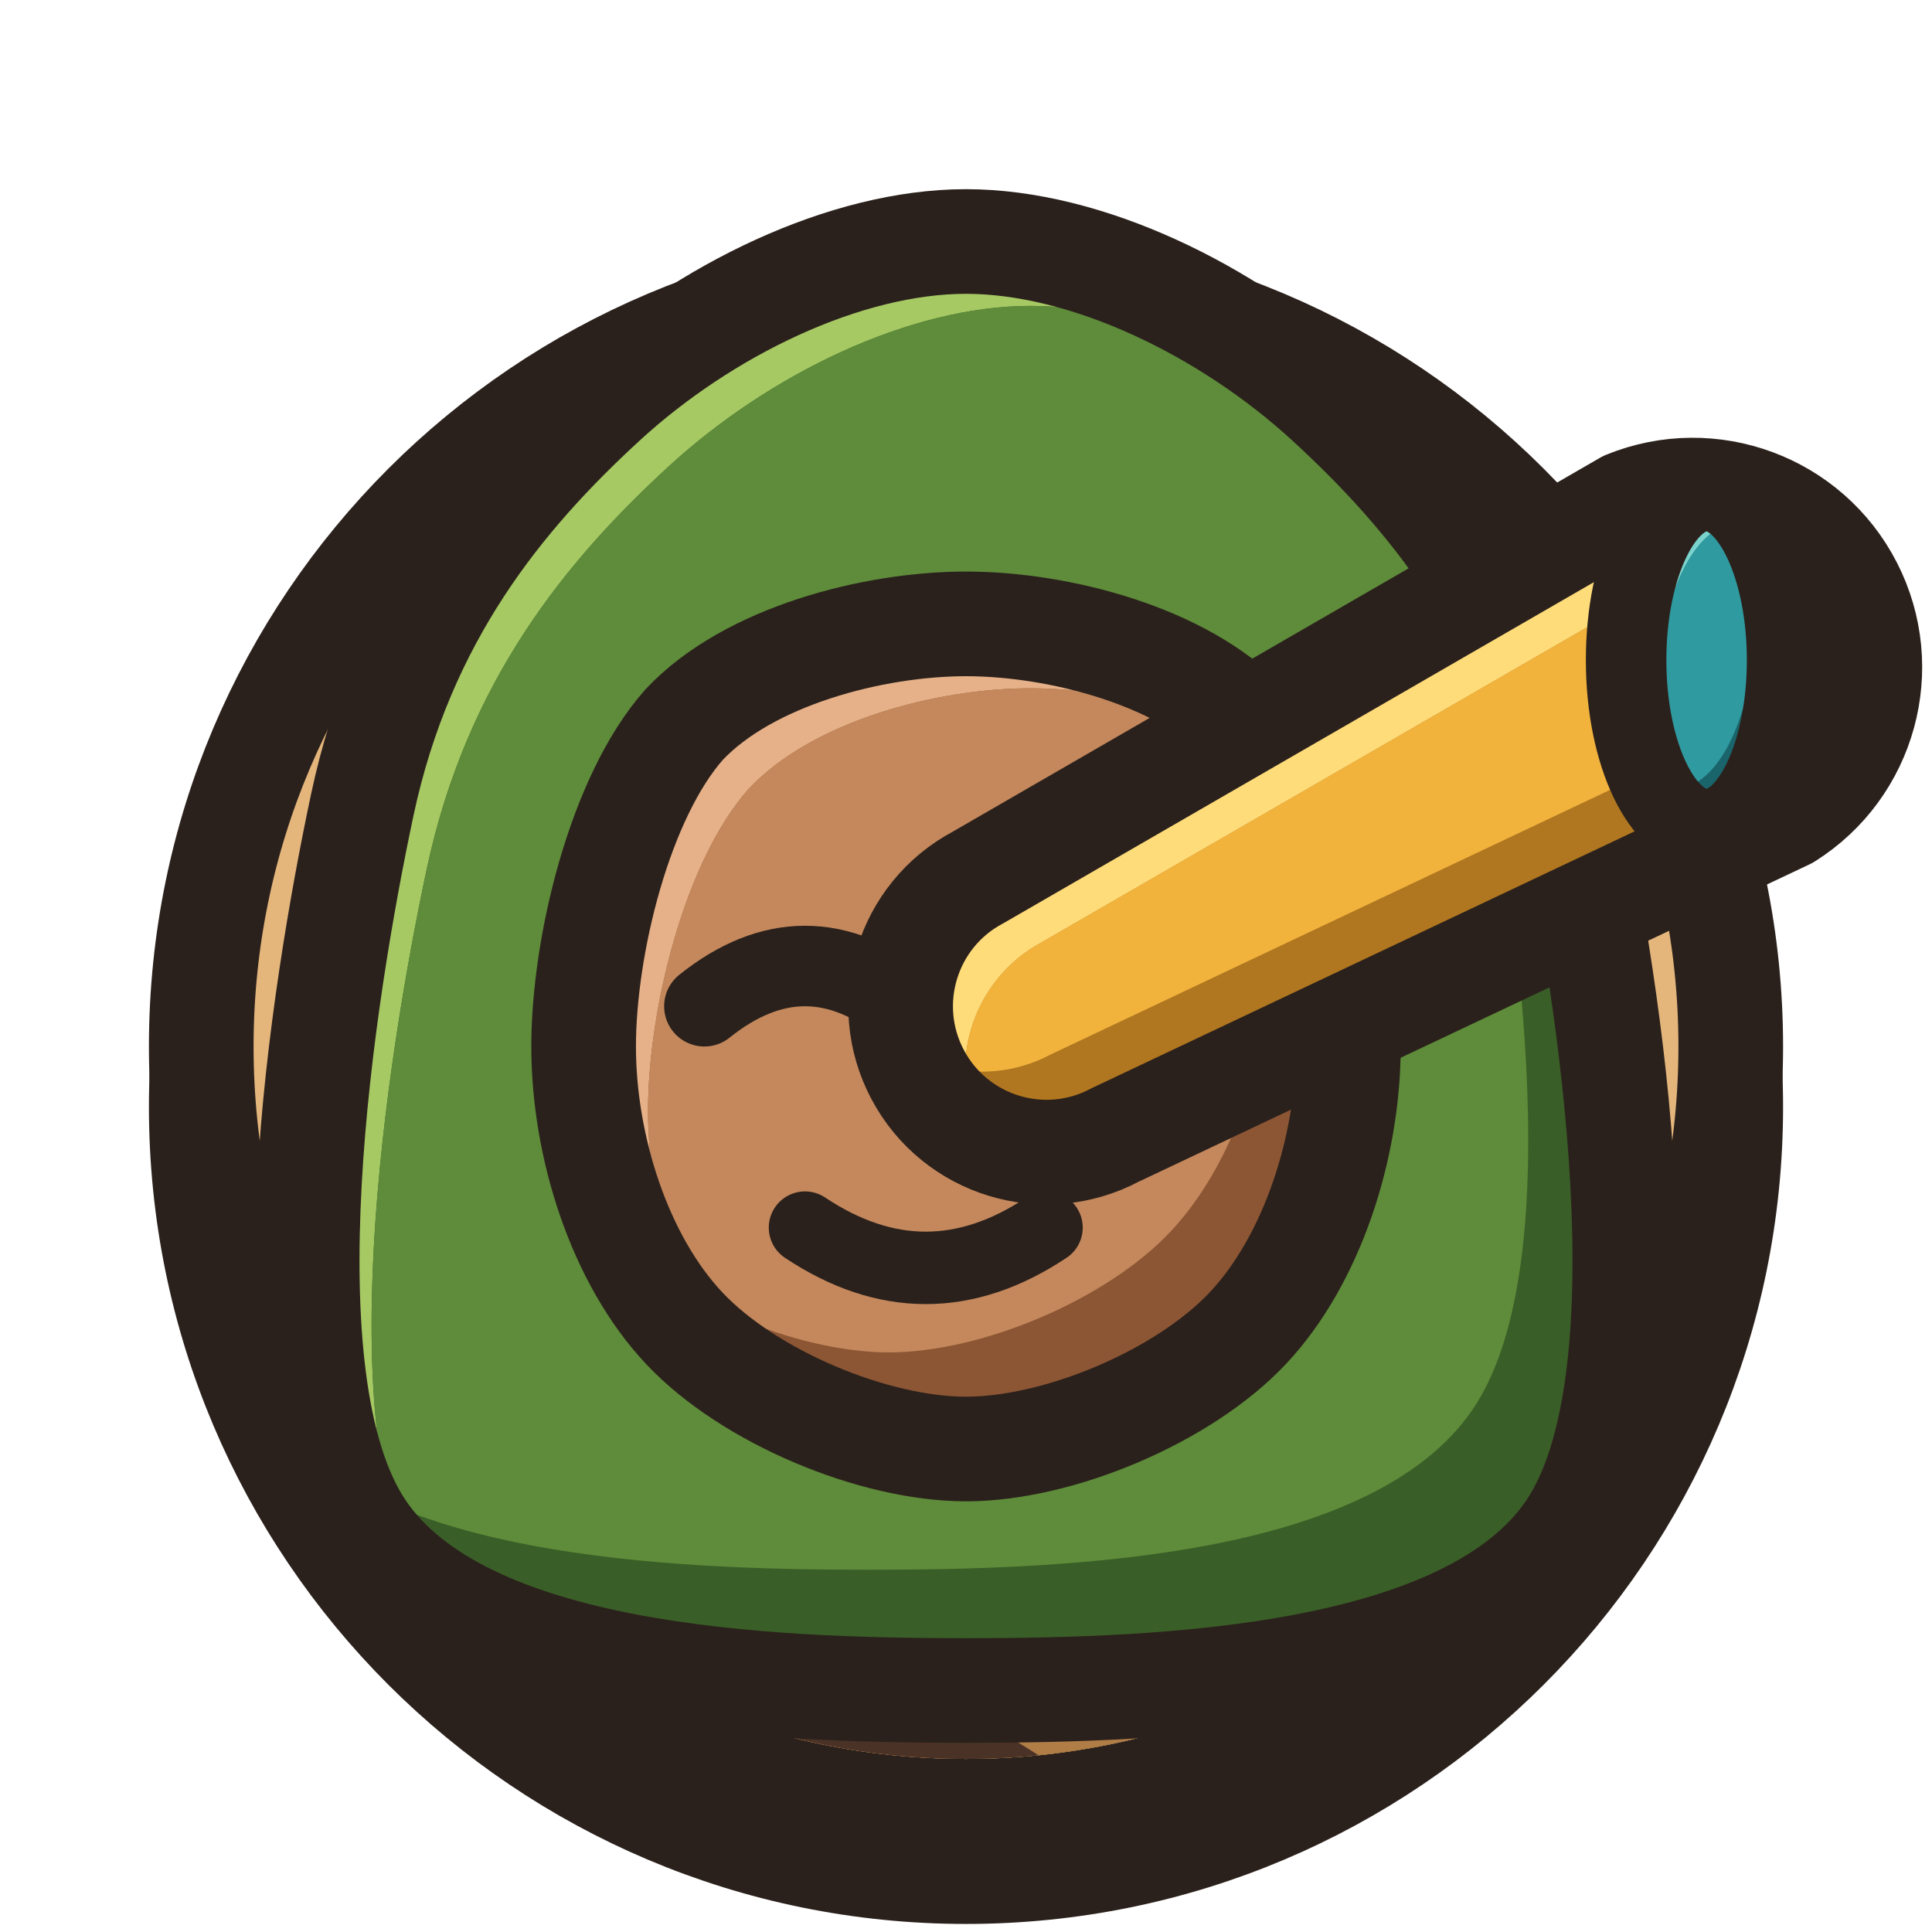
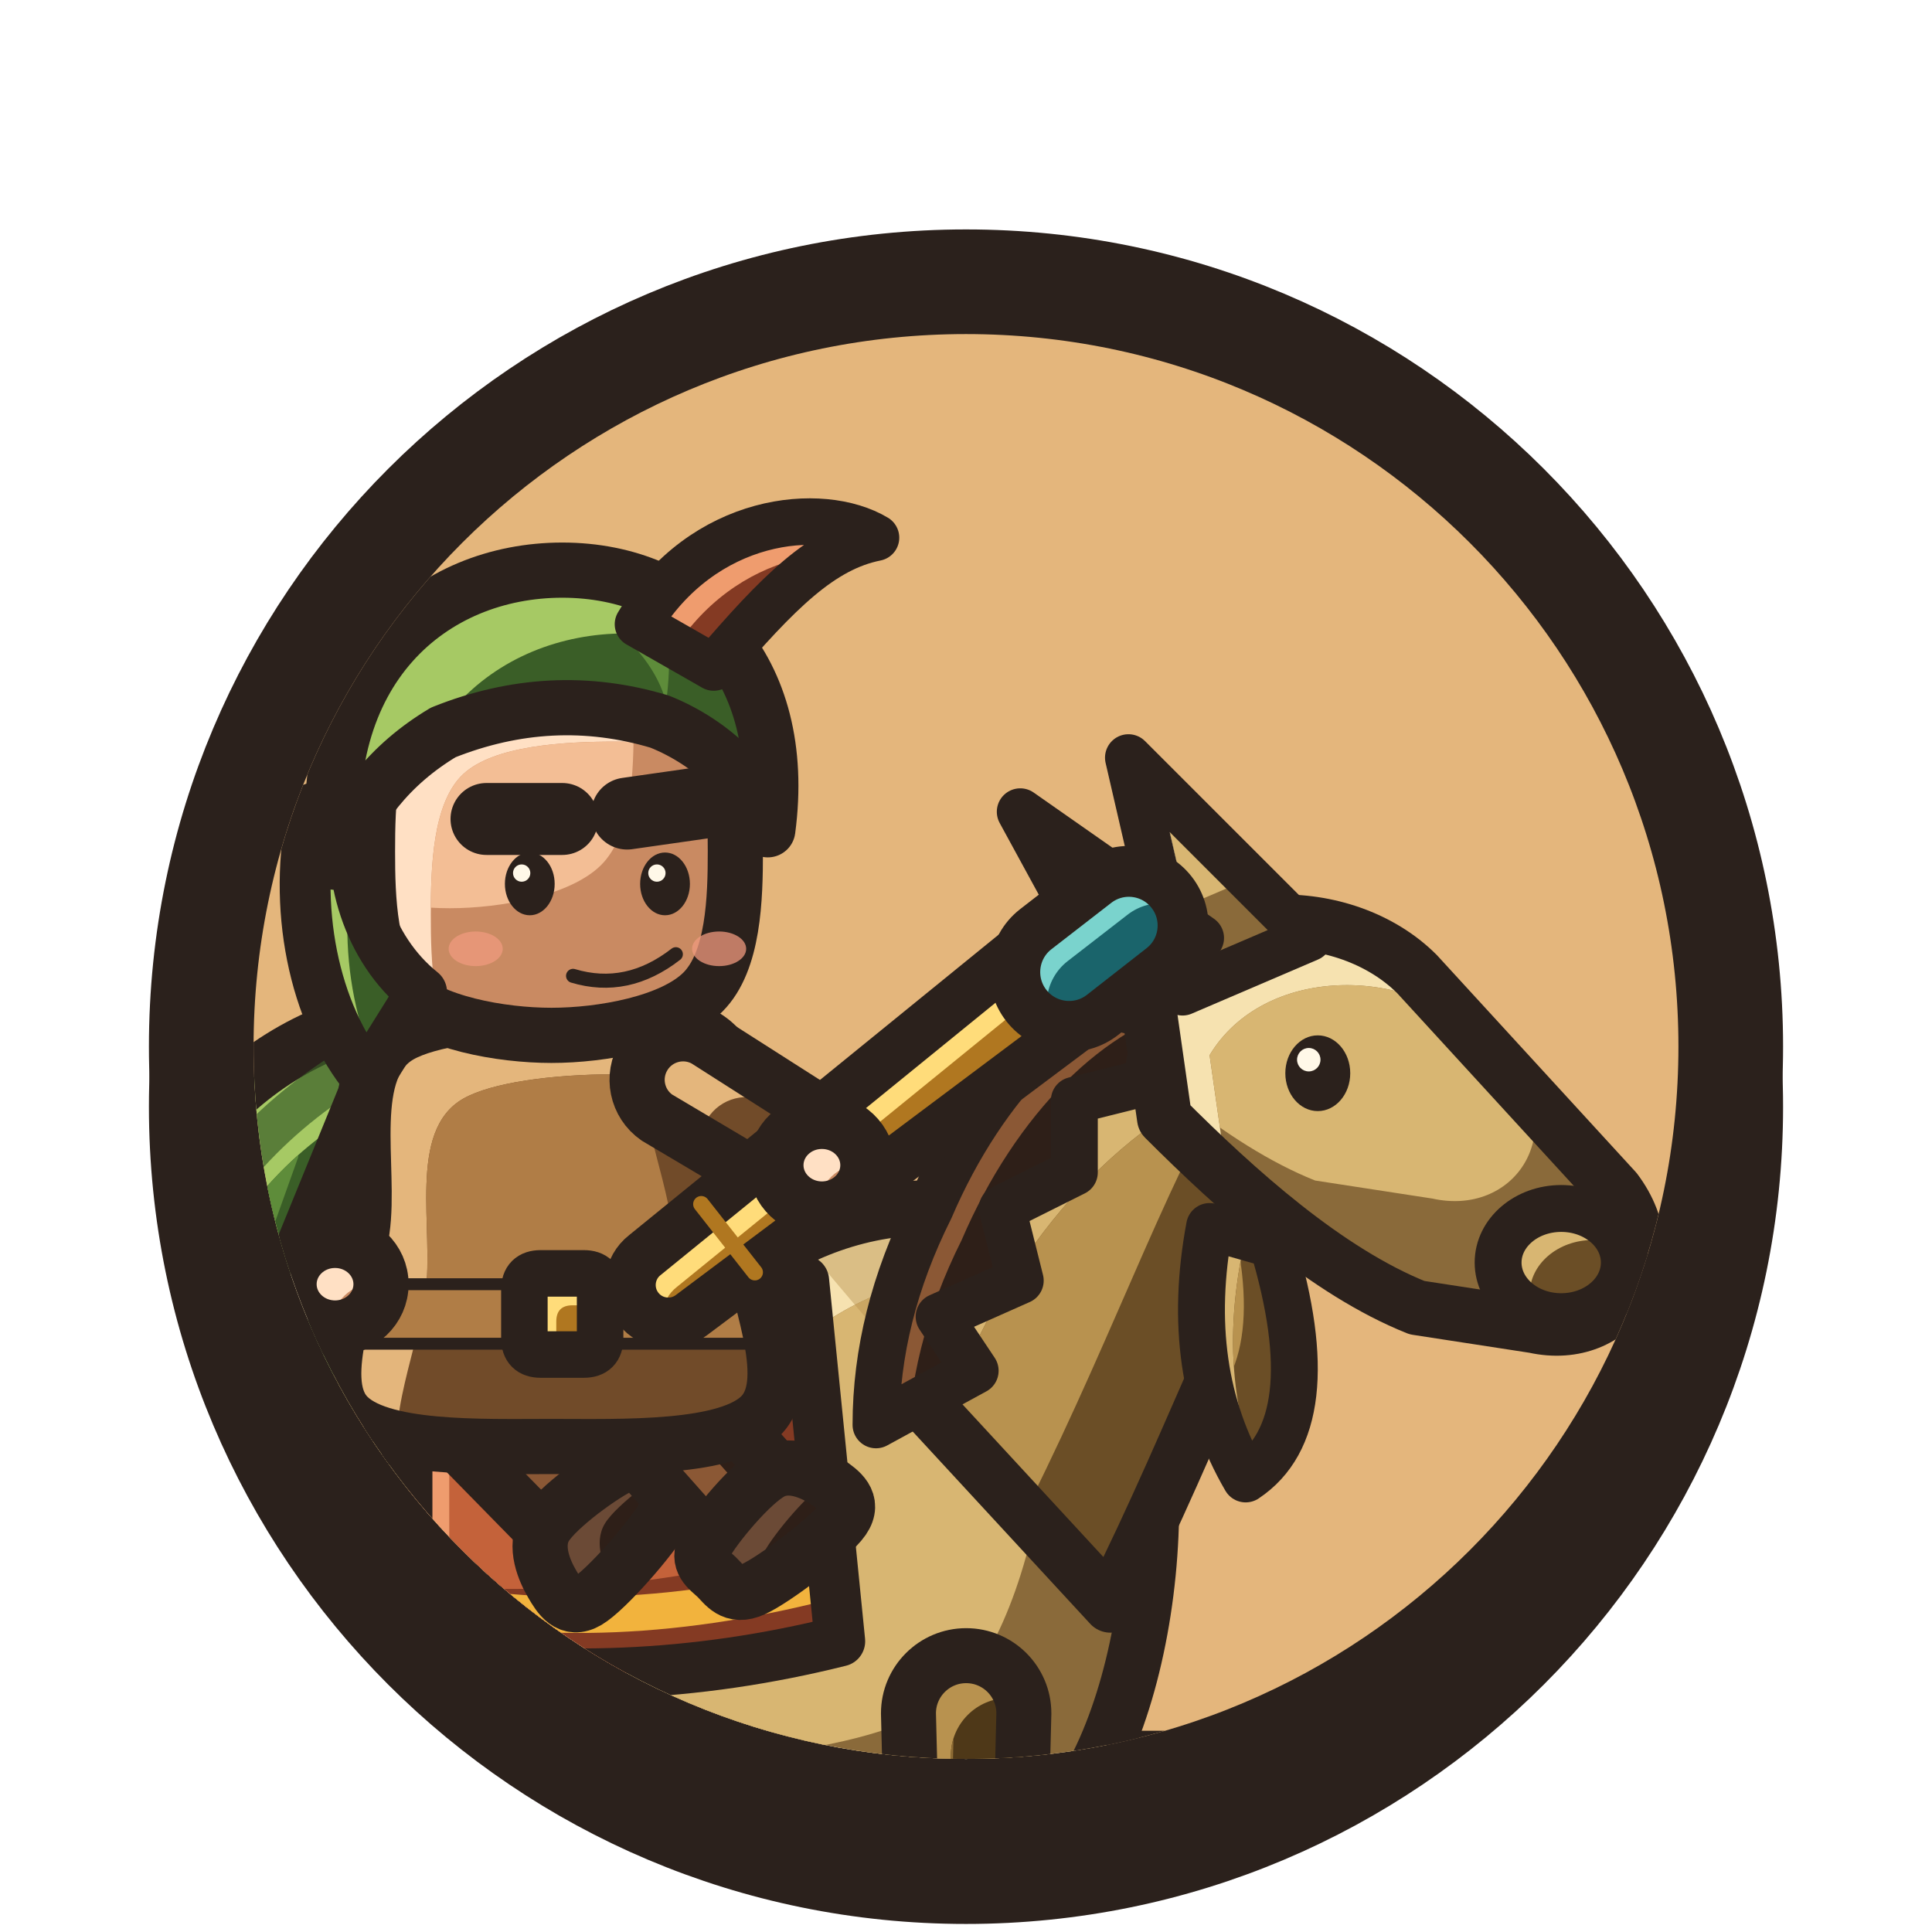
<svg xmlns="http://www.w3.org/2000/svg" viewBox="0 0 48 48" width="48" height="48" stroke-linejoin="round" stroke-linecap="round" role="img" aria-label="Pathfinder">
  <circle cx="24" cy="27.5" r="19" fill="#714B29" stroke="#2B211C" stroke-width="2.6" />
  <circle cx="24" cy="26" r="19" fill="#E4B67C" stroke="#2B211C" stroke-width="2.6" />
  <defs>
-     <clipPath id="pati_3">
+     <clipPath id="pati_clip">
      <path d="M6.3 26A17.7 17.7 0 1 0 41.7 26A17.7 17.7 0 1 0 6.3 26Z" />
    </clipPath>
  </defs>
-   <g clip-path="url(#pati_3)">
-     <defs>
-       <path id="pati_0" d="M7 50C2 48 8.2 40.5 11 38C13.8 35.5 19.7 35 24 35C28.3 35 34.2 35.5 37 38C39.8 40.5 46 48 41 50C36 52 12 52 7 50Z" />
-       <clipPath id="pati_1">
-         <use href="#pati_0" />
-       </clipPath>
-       <clipPath id="pati_2">
-         <use href="#pati_0" transform="translate(1.6 1.6)" />
-       </clipPath>
-     </defs>
-     <g clip-path="url(#pati_1)">
-       <use href="#pati_0" fill="#E4B67C" />
-       <use href="#pati_0" fill="#714B29" transform="translate(1.6 1.6)" />
-       <g clip-path="url(#pati_2)">
-         <use href="#pati_0" fill="#B07D46" transform="translate(-2.4 -3)" />
+   <g clip-path="url(#pati_clip)">
+     <path d="M2 44H46V50H2Z" fill="#B07D46" stroke="#2B211C" stroke-width="2" />
+     <g transform="translate(-14.3 -3.8) scale(0.28)">
+       <g transform="translate(100 212) scale(0.8) translate(-100 -212)">
+         <defs>
+           <path id="pati0" d="M55.6 150L56.9 204A5.1 5.1 0 0 0 67.1 204L68.4 150A6.4 6.4 0 0 0 55.6 150Z" />
+           <clipPath id="pati1">
+             <use href="#pati0" />
+           </clipPath>
+           <clipPath id="pati2">
+             <use href="#pati0" x="4.7" y="4.7" />
+           </clipPath>
+         </defs>
+         <g clip-path="url(#pati1)">
+           <use href="#pati0" fill="#D8B672" />
+           <use href="#pati0" fill="#6B4E26" x="4.7" y="4.7" />
+           <g clip-path="url(#pati2)">
+             <use href="#pati0" fill="#B8924F" x="-7.5" y="-9.4" />
+           </g>
+         </g>
+         <use href="#pati0" fill="none" stroke="#2B211C" stroke-width="6.1" />
+         <path d="M59.4 202L64.6 202Q67.6 202 67.6 205L67.6 207Q67.6 210 64.6 210L59.4 210Q56.4 210 56.4 207L56.4 205Q56.4 202 59.4 202Z" fill="#4A3226" stroke="#2B211C" stroke-width="5.6" />
+         <defs>
+           <path id="pati3" d="M128 150L129.2 204A4.8 4.8 0 0 0 138.8 204L140 150A6 6 0 0 0 128 150Z" />
+           <clipPath id="pati4">
+             <use href="#pati3" />
+           </clipPath>
+           <clipPath id="pati5">
+             <use href="#pati3" x="4.7" y="4.7" />
+           </clipPath>
+         </defs>
+         <g clip-path="url(#pati4)">
+           <use href="#pati3" fill="#D8B672" />
+           <use href="#pati3" fill="#6B4E26" x="4.7" y="4.7" />
+           <g clip-path="url(#pati5)">
+             <use href="#pati3" fill="#B8924F" x="-7.5" y="-9.4" />
+           </g>
+         </g>
+         <use href="#pati3" fill="none" stroke="#2B211C" stroke-width="6.1" />
+         <path d="M131.4 202L136.6 202Q139.6 202 139.6 205L139.6 207Q139.6 210 136.6 210L131.4 210Q128.4 210 128.4 207L128.4 205Q128.4 202 131.4 202Z" fill="#4A3226" stroke="#2B211C" stroke-width="5.6" />
+         <defs>
+           <path id="pati6" d="M48 122C30 112 12 120 8 150C18 142 30 146 38 140C32 134 40 132 48 134Z" />
+           <clipPath id="pati7">
+             <use href="#pati6" />
+           </clipPath>
+           <clipPath id="pati8">
+             <use href="#pati6" x="4.7" y="4.7" />
+           </clipPath>
+         </defs>
+         <g clip-path="url(#pati7)">
+           <use href="#pati6" fill="#8B5835" />
+           <use href="#pati6" fill="#2E1F18" x="4.7" y="4.7" />
+           <g clip-path="url(#pati8)">
+             <use href="#pati6" fill="#5B371F" x="-7.5" y="-9.4" />
+           </g>
+         </g>
+         <use href="#pati6" fill="none" stroke="#2B211C" stroke-width="5.6" />
+         <defs>
+           <path id="pati9" d="M44 140C42 120 56 110 74 110L118 108C130 96 150 94 160 106C170 118 168 150 158 164C150 174 122 174 100 174L70 174C52 174 45 160 44 140Z" />
+           <clipPath id="patia">
+             <use href="#pati9" />
+           </clipPath>
+           <clipPath id="patib">
+             <use href="#pati9" x="7" y="7" />
+           </clipPath>
+         </defs>
+         <g clip-path="url(#patia)">
+           <use href="#pati9" fill="#F6E2B0" />
+           <use href="#pati9" fill="#8A6A3A" x="7" y="7" />
+           <g clip-path="url(#patib)">
+             <use href="#pati9" fill="#D8B672" x="-11.3" y="-14.1" />
+           </g>
+           <ellipse cx="50" cy="140" rx="16" ry="30" fill="#FFF4D6" />
+           <path d="M128 102C146 96 164 106 166 130L150 128Z" fill="#B8924F" opacity="0.45" />
+         </g>
+         <use href="#pati9" fill="none" stroke="#2B211C" stroke-width="6.1" />
+         <defs>
+           <path id="patic" d="M84 108L128 106L132 146Q108 152 84 148Z" />
+           <clipPath id="patid">
+             <use href="#patic" />
+           </clipPath>
+           <clipPath id="patie">
+             <use href="#patic" x="4.7" y="4.7" />
+           </clipPath>
+         </defs>
+         <g clip-path="url(#patid)">
+           <use href="#patic" fill="#EF9C6E" />
+           <use href="#patic" fill="#843A23" x="4.7" y="4.7" />
+           <g clip-path="url(#patie)">
+             <use href="#patic" fill="#C4623A" x="-7.5" y="-9.4" />
+           </g>
+           <path d="M84 141Q106 146 132 139" fill="none" stroke="#F2B33D" stroke-width="4" />
+         </g>
+         <use href="#patic" fill="none" stroke="#2B211C" stroke-width="5.6" />
+         <defs>
+           <path id="patif" d="M67.2 154L68.6 206A5.4 5.4 0 0 0 79.4 206L80.8 154A6.8 6.8 0 0 0 67.2 154Z" />
+           <clipPath id="patig">
+             <use href="#patif" />
+           </clipPath>
+           <clipPath id="patih">
+             <use href="#patif" x="4.7" y="4.7" />
+           </clipPath>
+         </defs>
+         <g clip-path="url(#patig)">
+           <use href="#patif" fill="#B8924F" />
+           <use href="#patif" fill="#4E3818" x="4.7" y="4.7" />
+           <g clip-path="url(#patih)">
+             <use href="#patif" fill="#8E6C34" x="-7.5" y="-9.4" />
+           </g>
+         </g>
+         <use href="#patif" fill="none" stroke="#2B211C" stroke-width="6.1" />
+         <path d="M71.4 204L76.6 204Q79.6 204 79.6 207L79.6 209Q79.6 212 76.6 212L71.4 212Q68.4 212 68.4 209L68.4 207Q68.4 204 71.4 204Z" fill="#4A3226" stroke="#2B211C" stroke-width="5.6" />
+         <defs>
+           <path id="patii" d="M139.6 154L140.9 206A5.1 5.1 0 0 0 151.1 206L152.4 154A6.4 6.4 0 0 0 139.6 154Z" />
+           <clipPath id="patij">
+             <use href="#patii" />
+           </clipPath>
+           <clipPath id="patik">
+             <use href="#patii" x="4.7" y="4.7" />
+           </clipPath>
+         </defs>
+         <g clip-path="url(#patij)">
+           <use href="#patii" fill="#B8924F" />
+           <use href="#patii" fill="#4E3818" x="4.7" y="4.7" />
+           <g clip-path="url(#patik)">
+             <use href="#patii" fill="#8E6C34" x="-7.5" y="-9.4" />
+           </g>
+         </g>
+         <use href="#patii" fill="none" stroke="#2B211C" stroke-width="6.1" />
+         <path d="M143.4 204L148.6 204Q151.6 204 151.6 207L151.6 209Q151.6 212 148.6 212L143.4 212Q140.4 212 140.4 209L140.4 207Q140.4 204 143.4 204Z" fill="#4A3226" stroke="#2B211C" stroke-width="5.6" />
+         <defs>
+           <path id="patil" d="M138 116C144 98 156 84 170 78L186 92C178 104 172 122 162 142Z" />
+           <clipPath id="patim">
+             <use href="#patil" />
+           </clipPath>
+           <clipPath id="patin">
+             <use href="#patil" x="5.6" y="5.6" />
+           </clipPath>
+         </defs>
+         <g clip-path="url(#patim)">
+           <use href="#patil" fill="#D8B672" />
+           <use href="#patil" fill="#6B4E26" x="5.6" y="5.6" />
+           <g clip-path="url(#patin)">
+             <use href="#patil" fill="#B8924F" x="-9" y="-11.3" />
+           </g>
+         </g>
+         <use href="#patil" fill="none" stroke="#2B211C" stroke-width="6.1" />
+         <defs>
+           <path id="patio" d="M168 72C158 74 148 84 142 98C138 106 136 114 136 122L147 116L143 110L152 106L150 98L158 94L158 86L166 84Z" />
+           <clipPath id="patip">
+             <use href="#patio" />
+           </clipPath>
+           <clipPath id="patiq">
+             <use href="#patio" x="3.5" y="3.5" />
+           </clipPath>
+         </defs>
+         <g clip-path="url(#patip)">
+           <use href="#patio" fill="#8B5835" />
+           <use href="#patio" fill="#2E1F18" x="3.5" y="3.5" />
+           <g clip-path="url(#patiq)">
+             <use href="#patio" fill="#5B371F" x="-5.6" y="-7" />
+           </g>
+         </g>
+         <use href="#patio" fill="none" stroke="#2B211C" stroke-width="5.2" />
+         <defs>
+           <path id="patir" d="M166 74C172 64 188 64 196 72L218 96C224 104 218 113 209 111L196 109C186 105 176 96 168 88Z" />
+           <clipPath id="patis">
+             <use href="#patir" />
+           </clipPath>
+           <clipPath id="patit">
+             <use href="#patir" x="7" y="7" />
+           </clipPath>
+         </defs>
+         <g clip-path="url(#patis)">
+           <use href="#patir" fill="#F6E2B0" />
+           <use href="#patir" fill="#8A6A3A" x="7" y="7" />
+           <g clip-path="url(#patit)">
+             <use href="#patir" fill="#D8B672" x="-11.3" y="-14.1" />
+           </g>
+         </g>
+         <use href="#patir" fill="none" stroke="#2B211C" stroke-width="6.1" />
+         <defs>
+           <path id="patiu" d="M205 104A7 6 0 1 0 219 104A7 6 0 1 0 205 104Z" />
+           <clipPath id="pativ">
+             <use href="#patiu" />
+           </clipPath>
+           <clipPath id="patiw">
+             <use href="#patiu" x="3.5" y="3.5" />
+           </clipPath>
+         </defs>
+         <g clip-path="url(#pativ)">
+           <use href="#patiu" fill="#D8B672" />
+           <use href="#patiu" fill="#6B4E26" x="3.5" y="3.5" />
+           <g clip-path="url(#patiw)">
+             <use href="#patiu" fill="#B8924F" x="-5.6" y="-7" />
+           </g>
+         </g>
+         <use href="#patiu" fill="none" stroke="#2B211C" stroke-width="5.2" />
+         <defs>
+           <path id="patix" d="M180 102Q186 122 177 128Q170 116 173 100Z" />
+           <clipPath id="patiy">
+             <use href="#patix" />
+           </clipPath>
+           <clipPath id="patiz">
+             <use href="#patix" x="3.5" y="3.5" />
+           </clipPath>
+         </defs>
+         <g clip-path="url(#patiy)">
+           <use href="#patix" fill="#D8B672" />
+           <use href="#patix" fill="#6B4E26" x="3.5" y="3.5" />
+           <g clip-path="url(#patiz)">
+             <use href="#patix" fill="#B8924F" x="-5.6" y="-7" />
+           </g>
+         </g>
+         <use href="#patix" fill="none" stroke="#2B211C" stroke-width="5.2" />
+         <defs>
+           <path id="pati10" d="M170 74L164 48L184 68Z" />
+           <clipPath id="pati11">
+             <use href="#pati10" />
+           </clipPath>
+           <clipPath id="pati12">
+             <use href="#pati10" x="3.5" y="3.5" />
+           </clipPath>
+         </defs>
+         <g clip-path="url(#pati11)">
+           <use href="#pati10" fill="#F6E2B0" />
+           <use href="#pati10" fill="#8A6A3A" x="3.5" y="3.5" />
+           <g clip-path="url(#pati12)">
+             <use href="#pati10" fill="#D8B672" x="-5.6" y="-7" />
+           </g>
+         </g>
+         <use href="#pati10" fill="none" stroke="#2B211C" stroke-width="5.2" />
+         <defs>
+           <path id="pati13" d="M164 76L152 54L172 68Z" />
+           <clipPath id="pati14">
+             <use href="#pati13" />
+           </clipPath>
+           <clipPath id="pati15">
+             <use href="#pati13" x="3.5" y="3.5" />
+           </clipPath>
+         </defs>
+         <g clip-path="url(#pati14)">
+           <use href="#pati13" fill="#D8B672" />
+           <use href="#pati13" fill="#6B4E26" x="3.5" y="3.5" />
+           <g clip-path="url(#pati15)">
+             <use href="#pati13" fill="#B8924F" x="-5.6" y="-7" />
+           </g>
+         </g>
+         <use href="#pati13" fill="none" stroke="#2B211C" stroke-width="5.2" />
+         <ellipse cx="185" cy="83" rx="3.6" ry="4.2" fill="#2B211C" />
+         <circle cx="184" cy="81.5" r="1.3" fill="#FFF8E8" />
+         <g transform="translate(40 16.4) scale(0.6)">
+           <defs>
+             <path id="pati16" d="M72 100C44 104 22 128 12 170C30 164 48 168 62 178L72 150Z" />
+             <clipPath id="pati17">
+               <use href="#pati16" />
+             </clipPath>
+             <clipPath id="pati18">
+               <use href="#pati16" x="11.7" y="11.7" />
+             </clipPath>
+           </defs>
+           <g clip-path="url(#pati17)">
+             <use href="#pati16" fill="#A6C964" />
+             <use href="#pati16" fill="#3A5E27" x="11.7" y="11.7" />
+             <g clip-path="url(#pati18)">
+               <use href="#pati16" fill="#5E8C3A" x="-18.8" y="-23.5" />
+             </g>
+           </g>
+           <use href="#pati16" fill="none" stroke="#2B211C" stroke-width="10.2" />
+           <path d="M60 112Q36 128 26 156" fill="none" stroke="#3A5E27" stroke-width="7.8" opacity="0.7" />
+           <g transform="rotate(-48 84 168)">
+             <defs>
+               <path id="pati19" d="M75 167.4L73 199.4A9 9 0 0 0 91 200.6L93 168.6A9 9 0 0 0 75 167.4Z" />
+               <clipPath id="pati1a">
+                 <use href="#pati19" />
+               </clipPath>
+               <clipPath id="pati1b">
+                 <use href="#pati19" x="11.7" y="11.7" />
+               </clipPath>
+             </defs>
+             <g clip-path="url(#pati1a)">
+               <use href="#pati19" fill="#8B5835" />
+               <use href="#pati19" fill="#2E1F18" x="11.7" y="11.7" />
+               <g clip-path="url(#pati1b)">
+                 <use href="#pati19" fill="#5B371F" x="-18.8" y="-23.5" />
+               </g>
+             </g>
+             <use href="#pati19" fill="none" stroke="#2B211C" stroke-width="10.2" />
+             <defs>
+               <path id="pati1c" d="M92 200C88.7 198.5 78.2 196.2 74 197C69.8 197.8 67.8 202.5 67 205C66.2 207.5 65.2 210.8 69 212C72.8 213.2 85.8 213 90 212C94.2 211 93.7 208 94 206C94.3 204 95.3 201.5 92 200Z" />
+               <clipPath id="pati1d">
+                 <use href="#pati1c" />
+               </clipPath>
+               <clipPath id="pati1e">
+                 <use href="#pati1c" x="7.8" y="7.8" />
+               </clipPath>
+             </defs>
+             <g clip-path="url(#pati1d)">
+               <use href="#pati1c" fill="#6B4A36" />
+               <use href="#pati1c" fill="#2E1F18" x="7.8" y="7.8" />
+               <g clip-path="url(#pati1e)">
+                 <use href="#pati1c" fill="#4A3226" x="-12.5" y="-15.7" />
+               </g>
+             </g>
+             <use href="#pati1c" fill="none" stroke="#2B211C" stroke-width="10.2" />
+           </g>
+           <g transform="rotate(-38 115 168)">
+             <defs>
+               <path id="pati1f" d="M106 168.6L108 200.6A9 9 0 0 0 126 199.4L124 167.4A9 9 0 0 0 106 168.6Z" />
+               <clipPath id="pati1g">
+                 <use href="#pati1f" />
+               </clipPath>
+               <clipPath id="pati1h">
+                 <use href="#pati1f" x="11.7" y="11.7" />
+               </clipPath>
+             </defs>
+             <g clip-path="url(#pati1g)">
+               <use href="#pati1f" fill="#8B5835" />
+               <use href="#pati1f" fill="#2E1F18" x="11.7" y="11.7" />
+               <g clip-path="url(#pati1h)">
+                 <use href="#pati1f" fill="#5B371F" x="-18.8" y="-23.5" />
+               </g>
+             </g>
+             <use href="#pati1f" fill="none" stroke="#2B211C" stroke-width="10.2" />
+             <defs>
+               <path id="pati1i" d="M107 200C110.3 198.5 120.8 196.2 125 197C129.2 197.8 131.2 202.5 132 205C132.8 207.5 133.8 210.8 130 212C126.2 213.2 113.2 213 109 212C104.8 211 105.3 208 105 206C104.7 204 103.7 201.5 107 200Z" />
+               <clipPath id="pati1j">
+                 <use href="#pati1i" />
+               </clipPath>
+               <clipPath id="pati1k">
+                 <use href="#pati1i" x="7.8" y="7.8" />
+               </clipPath>
+             </defs>
+             <g clip-path="url(#pati1j)">
+               <use href="#pati1i" fill="#6B4A36" />
+               <use href="#pati1i" fill="#2E1F18" x="7.8" y="7.8" />
+               <g clip-path="url(#pati1k)">
+                 <use href="#pati1i" fill="#4A3226" x="-12.5" y="-15.7" />
+               </g>
+             </g>
+             <use href="#pati1i" fill="none" stroke="#2B211C" stroke-width="10.2" />
+           </g>
+           <defs>
+             <path id="pati1l" d="M68.2 108.7L52.6 146.9A8 8 0 0 0 67.4 153.1L83.8 115.3A8.5 8.5 0 0 0 68.2 108.7Z" />
+             <clipPath id="pati1m">
+               <use href="#pati1l" />
+             </clipPath>
+             <clipPath id="pati1n">
+               <use href="#pati1l" x="11.7" y="11.7" />
+             </clipPath>
+           </defs>
+           <g clip-path="url(#pati1m)">
+             <use href="#pati1l" fill="#E4B67C" />
+             <use href="#pati1l" fill="#714B29" x="11.7" y="11.7" />
+             <g clip-path="url(#pati1n)">
+               <use href="#pati1l" fill="#B07D46" x="-18.8" y="-23.5" />
+             </g>
+           </g>
+           <use href="#pati1l" fill="none" stroke="#2B211C" stroke-width="10.2" />
+           <defs>
+             <path id="pati1o" d="M72 104C82.5 98 117.3 98 128 104C138.7 110 134.2 128.3 136 140C137.8 151.7 145 167.3 139 174C133 180.7 112.8 180 100 180C87.2 180 67.8 180.7 62 174C56.2 167.3 63.3 151.7 65 140C66.7 128.3 61.5 110 72 104Z" />
+             <clipPath id="pati1p">
+               <use href="#pati1o" />
+             </clipPath>
+             <clipPath id="pati1q">
+               <use href="#pati1o" x="11.7" y="11.7" />
+             </clipPath>
+           </defs>
+           <g clip-path="url(#pati1p)">
+             <use href="#pati1o" fill="#E4B67C" />
+             <use href="#pati1o" fill="#714B29" x="11.7" y="11.7" />
+             <g clip-path="url(#pati1q)">
+               <use href="#pati1o" fill="#B07D46" x="-18.8" y="-23.5" />
+             </g>
+             <rect x="55" y="150" width="90" height="11" fill="#B07D46" stroke="#2B211C" stroke-width="2.2" />
+           </g>
+           <use href="#pati1o" fill="none" stroke="#2B211C" stroke-width="10.2" />
+           <defs>
+             <path id="pati1r" d="M95 151Q95 148 98 148L106 148Q109 148 109 151L109 160Q109 163 106 163L98 163Q95 163 95 160Z" />
+             <clipPath id="pati1s">
+               <use href="#pati1r" />
+             </clipPath>
+             <clipPath id="pati1t">
+               <use href="#pati1r" x="5.9" y="5.9" />
+             </clipPath>
+           </defs>
+           <g clip-path="url(#pati1s)">
+             <use href="#pati1r" fill="#FFDC7A" />
+             <use href="#pati1r" fill="#B07720" x="5.9" y="5.9" />
+             <g clip-path="url(#pati1t)">
+               <use href="#pati1r" fill="#F2B33D" x="-9.4" y="-11.7" />
+             </g>
+           </g>
+           <use href="#pati1r" fill="none" stroke="#2B211C" stroke-width="8.6" />
+           <defs>
+             <path id="pati1u" d="M119.5 119.2L145.8 134.8A8 8 0 0 0 154.2 121.2L128.5 104.8A8.5 8.5 0 0 0 119.5 119.2Z" />
+             <clipPath id="pati1v">
+               <use href="#pati1u" />
+             </clipPath>
+             <clipPath id="pati1w">
+               <use href="#pati1u" x="11.7" y="11.7" />
+             </clipPath>
+           </defs>
+           <g clip-path="url(#pati1v)">
+             <use href="#pati1u" fill="#E4B67C" />
+             <use href="#pati1u" fill="#714B29" x="11.7" y="11.7" />
+             <g clip-path="url(#pati1w)">
+               <use href="#pati1u" fill="#B07D46" x="-18.8" y="-23.5" />
+             </g>
+           </g>
+           <use href="#pati1u" fill="none" stroke="#2B211C" stroke-width="10.2" />
+           <defs>
+             <path id="pati1x" d="M125.9 155.7L206 95.7A9 9 0 0 0 194.9 81.5L117.3 144.6A7 7 0 0 0 125.9 155.7Z" />
+             <clipPath id="pati1y">
+               <use href="#pati1x" />
+             </clipPath>
+             <clipPath id="pati1z">
+               <use href="#pati1x" x="5.9" y="5.9" />
+             </clipPath>
+           </defs>
+           <g clip-path="url(#pati1y)">
+             <use href="#pati1x" fill="#FFDC7A" />
+             <use href="#pati1x" fill="#B07720" x="5.9" y="5.9" />
+             <g clip-path="url(#pati1z)">
+               <use href="#pati1x" fill="#F2B33D" x="-9.4" y="-11.7" />
+             </g>
+           </g>
+           <use href="#pati1x" fill="none" stroke="#2B211C" stroke-width="9.4" />
+           <defs>
+             <path id="pati20" d="M201.9 100.2L212.9 91.6A10 10 0 0 0 200.6 75.8L189.5 84.4A10 10 0 0 0 201.9 100.2Z" />
+             <clipPath id="pati21">
+               <use href="#pati20" />
+             </clipPath>
+             <clipPath id="pati22">
+               <use href="#pati20" x="5.9" y="5.9" />
+             </clipPath>
+           </defs>
+           <g clip-path="url(#pati21)">
+             <use href="#pati20" fill="#7AD3CD" />
+             <use href="#pati20" fill="#1A646B" x="5.9" y="5.9" />
+             <g clip-path="url(#pati22)">
+               <use href="#pati20" fill="#2F9AA0" x="-9.4" y="-11.7" />
+             </g>
+           </g>
+           <use href="#pati20" fill="none" stroke="#2B211C" stroke-width="9.4" />
+           <path d="M137.6 147.8L127.7 135.2" fill="none" stroke="#B07720" stroke-width="3" />
+           <defs>
+             <path id="pati23" d="M51.5 150A8.5 8.1 0 1 0 68.5 150A8.5 8.1 0 1 0 51.5 150Z" />
+             <clipPath id="pati24">
+               <use href="#pati23" />
+             </clipPath>
+             <clipPath id="pati25">
+               <use href="#pati23" x="7.8" y="7.8" />
+             </clipPath>
+           </defs>
+           <g clip-path="url(#pati24)">
+             <use href="#pati23" fill="#FFE0C4" />
+             <use href="#pati23" fill="#C98A62" x="7.8" y="7.8" />
+             <g clip-path="url(#pati25)">
+               <use href="#pati23" fill="#F3BE95" x="-12.5" y="-15.7" />
+             </g>
+           </g>
+           <use href="#pati23" fill="none" stroke="#2B211C" stroke-width="10.2" />
+           <defs>
+             <path id="pati26" d="M141.5 128A8.5 8.1 0 1 0 158.5 128A8.5 8.1 0 1 0 141.5 128Z" />
+             <clipPath id="pati27">
+               <use href="#pati26" />
+             </clipPath>
+             <clipPath id="pati28">
+               <use href="#pati26" x="7.8" y="7.8" />
+             </clipPath>
+           </defs>
+           <g clip-path="url(#pati27)">
+             <use href="#pati26" fill="#FFE0C4" />
+             <use href="#pati26" fill="#C98A62" x="7.8" y="7.8" />
+             <g clip-path="url(#pati28)">
+               <use href="#pati26" fill="#F3BE95" x="-12.5" y="-15.7" />
+             </g>
+           </g>
+           <use href="#pati26" fill="none" stroke="#2B211C" stroke-width="10.2" />
+           <defs>
+             <path id="pati29" d="M66 70C66 61.3 66.3 49.3 72 44C77.7 38.7 90.7 38 100 38C109.3 38 122.3 38.7 128 44C133.7 49.3 134 61.3 134 70C134 78.7 133.7 90.3 128 96C122.3 101.7 109.3 104 100 104C90.7 104 77.7 101.7 72 96C66.3 90.3 66 78.7 66 70Z" />
+             <clipPath id="pati2a">
+               <use href="#pati29" />
+             </clipPath>
+             <clipPath id="pati2b">
+               <use href="#pati29" x="11.7" y="11.7" />
+             </clipPath>
+           </defs>
+           <g clip-path="url(#pati2a)">
+             <use href="#pati29" fill="#FFE0C4" />
+             <use href="#pati29" fill="#C98A62" x="11.7" y="11.7" />
+             <g clip-path="url(#pati2b)">
+               <use href="#pati29" fill="#F3BE95" x="-18.8" y="-23.5" />
+             </g>
+           </g>
+           <use href="#pati29" fill="none" stroke="#2B211C" stroke-width="10.2" />
+           <ellipse cx="96" cy="76" rx="4.6" ry="5.8" fill="#2B211C" />
+           <ellipse cx="121" cy="76" rx="4.6" ry="5.8" fill="#2B211C" />
+           <circle cx="94.5" cy="74" r="1.6" fill="#FFF8E8" />
+           <circle cx="119.5" cy="74" r="1.6" fill="#FFF8E8" />
+           <path d="M88 64L102 64" fill="none" stroke="#2B211C" stroke-width="13.3" />
+           <path d="M114 63L128 61" fill="none" stroke="#2B211C" stroke-width="13.3" />
+           <ellipse cx="86" cy="88" rx="5" ry="3.2" fill="#F09A7E" opacity="0.75" />
+           <ellipse cx="131" cy="88" rx="5" ry="3.2" fill="#F09A7E" opacity="0.75" />
+           <path d="M104 93Q114 96 123 89" fill="none" stroke="#2B211C" stroke-width="2.6" />
+           <defs>
+             <path id="pati2c" d="M56 62C52 80 56 100 66 112L76 96C66 88 62 74 64 62Z" />
+             <clipPath id="pati2d">
+               <use href="#pati2c" />
+             </clipPath>
+             <clipPath id="pati2e">
+               <use href="#pati2c" x="7.8" y="7.8" />
+             </clipPath>
+           </defs>
+           <g clip-path="url(#pati2d)">
+             <use href="#pati2c" fill="#A6C964" />
+             <use href="#pati2c" fill="#3A5E27" x="7.8" y="7.8" />
+             <g clip-path="url(#pati2e)">
+               <use href="#pati2c" fill="#5E8C3A" x="-12.5" y="-15.7" />
+             </g>
+           </g>
+           <use href="#pati2c" fill="none" stroke="#2B211C" stroke-width="9.4" />
+           <defs>
+             <path id="pati2f" d="M60 72C56 36 78 18 102 18C126 18 144 36 140 66C138 58 130 50 120 46Q100 40 80 48C70 54 64 62 60 72Z" />
+             <clipPath id="pati2g">
+               <use href="#pati2f" />
+             </clipPath>
+             <clipPath id="pati2h">
+               <use href="#pati2f" x="11.7" y="11.7" />
+             </clipPath>
+           </defs>
+           <g clip-path="url(#pati2g)">
+             <use href="#pati2f" fill="#A6C964" />
+             <use href="#pati2f" fill="#3A5E27" x="11.7" y="11.7" />
+             <g clip-path="url(#pati2h)">
+               <use href="#pati2f" fill="#5E8C3A" x="-18.8" y="-23.5" />
+             </g>
+           </g>
+           <use href="#pati2f" fill="none" stroke="#2B211C" stroke-width="10.2" />
+           <defs>
+             <path id="pati2i" d="M116 28C128 8 150 6 160 12C150 14 142 22 130 36Z" />
+             <clipPath id="pati2j">
+               <use href="#pati2i" />
+             </clipPath>
+             <clipPath id="pati2k">
+               <use href="#pati2i" x="5.9" y="5.9" />
+             </clipPath>
+           </defs>
+           <g clip-path="url(#pati2j)">
+             <use href="#pati2i" fill="#EF9C6E" />
+             <use href="#pati2i" fill="#843A23" x="5.9" y="5.9" />
+             <g clip-path="url(#pati2k)">
+               <use href="#pati2i" fill="#C4623A" x="-9.4" y="-11.7" />
+             </g>
+           </g>
+           <use href="#pati2i" fill="none" stroke="#2B211C" stroke-width="8.6" />
+         </g>
      </g>
    </g>
-     <use href="#pati_0" fill="none" stroke="#2B211C" stroke-width="2.6" />
-     <path d="M14 38L30 48" fill="none" stroke="#4A3226" stroke-width="3" />
  </g>
-   <defs>
-     <path id="pati_4" d="M9 38C6.5 34.3 8 24.7 9 20C10 15.3 12.5 12.3 15 10C17.5 7.7 21 6 24 6C27 6 30.5 7.7 33 10C35.5 12.3 38 15.3 39 20C40 24.7 41.5 34.3 39 38C36.5 41.7 29 42 24 42C19 42 11.5 41.7 9 38Z" />
-     <clipPath id="pati_5">
-       <use href="#pati_4" />
-     </clipPath>
-     <clipPath id="pati_6">
-       <use href="#pati_4" transform="translate(1.6 1.6)" />
-     </clipPath>
-   </defs>
-   <g clip-path="url(#pati_5)">
-     <use href="#pati_4" fill="#A6C964" />
-     <use href="#pati_4" fill="#3A5E27" transform="translate(1.6 1.6)" />
-     <g clip-path="url(#pati_6)">
-       <use href="#pati_4" fill="#5E8C3A" transform="translate(-2.4 -3)" />
-     </g>
-   </g>
-   <use href="#pati_4" fill="none" stroke="#2B211C" stroke-width="2.6" />
-   <defs>
-     <path id="pati_7" d="M14.5 26C14.5 23.5 15.4 19.8 17 18C18.6 16.3 21.7 15.5 24 15.5C26.3 15.5 29.4 16.3 31 18C32.6 19.8 33.5 23.5 33.5 26C33.5 28.5 32.6 31.3 31 33C29.4 34.7 26.3 36 24 36C21.7 36 18.6 34.7 17 33C15.4 31.3 14.5 28.5 14.5 26Z" />
-     <clipPath id="pati_8">
-       <use href="#pati_7" />
-     </clipPath>
-     <clipPath id="pati_9">
-       <use href="#pati_7" transform="translate(1.6 1.6)" />
-     </clipPath>
-   </defs>
-   <g clip-path="url(#pati_8)">
-     <use href="#pati_7" fill="#E6B188" />
-     <use href="#pati_7" fill="#8C5634" transform="translate(1.6 1.6)" />
-     <g clip-path="url(#pati_9)">
-       <use href="#pati_7" fill="#C4885C" transform="translate(-1.92 -2.4)" />
-     </g>
-   </g>
-   <use href="#pati_7" fill="none" stroke="#2B211C" stroke-width="2.6" />
-   <path d="M14.5 26C14.5 23.5 15.4 19.8 17 18C18.6 16.3 21.7 15.5 24 15.5C26.3 15.5 29.4 16.3 31 18C32.6 19.8 33.5 23.5 33.5 26C33.5 28.5 32.6 31.3 31 33C29.4 34.7 26.3 36 24 36C21.7 36 18.6 34.7 17 33C15.4 31.3 14.5 28.5 14.5 26Z" fill="none" stroke="#2B211C" stroke-width="2.2" />
-   <path d="M17.5 25Q20 23 22.5 25" fill="none" stroke="#2B211C" stroke-width="2" />
-   <path d="M20 30.5Q23 32.5 26 30.5" fill="none" stroke="#2B211C" stroke-width="1.8" />
-   <defs>
-     <path id="pati_a" d="M27.7 28.2L44.4 20.3A4.4 4.4 0 0 0 40.4 12.5L24.3 21.8A3.6 3.6 0 0 0 27.7 28.2Z" />
-     <clipPath id="pati_b">
-       <use href="#pati_a" />
-     </clipPath>
-     <clipPath id="pati_c">
-       <use href="#pati_a" transform="translate(1.6 1.6)" />
-     </clipPath>
-   </defs>
-   <g clip-path="url(#pati_b)">
-     <use href="#pati_a" fill="#FFDC7A" />
-     <use href="#pati_a" fill="#B07720" transform="translate(1.6 1.6)" />
-     <g clip-path="url(#pati_c)">
-       <use href="#pati_a" fill="#F2B33D" transform="translate(-1.6 -2)" />
-     </g>
-   </g>
-   <use href="#pati_a" fill="none" stroke="#2B211C" stroke-width="2.6" />
-   <defs>
-     <path id="pati_d" d="M40.4 16.4A2 4.2 0 1 0 44.4 16.4A2 4.2 0 1 0 40.4 16.4Z" />
-     <clipPath id="pati_e">
-       <use href="#pati_d" />
-     </clipPath>
-     <clipPath id="pati_f">
-       <use href="#pati_d" transform="translate(0.8 0.8)" />
-     </clipPath>
-   </defs>
-   <g clip-path="url(#pati_e)">
-     <use href="#pati_d" fill="#7AD3CD" />
-     <use href="#pati_d" fill="#1A646B" transform="translate(0.8 0.8)" />
-     <g clip-path="url(#pati_f)">
-       <use href="#pati_d" fill="#2F9AA0" transform="translate(-0.8 -1)" />
-     </g>
-   </g>
-   <use href="#pati_d" fill="none" stroke="#2B211C" stroke-width="2" />
</svg>
